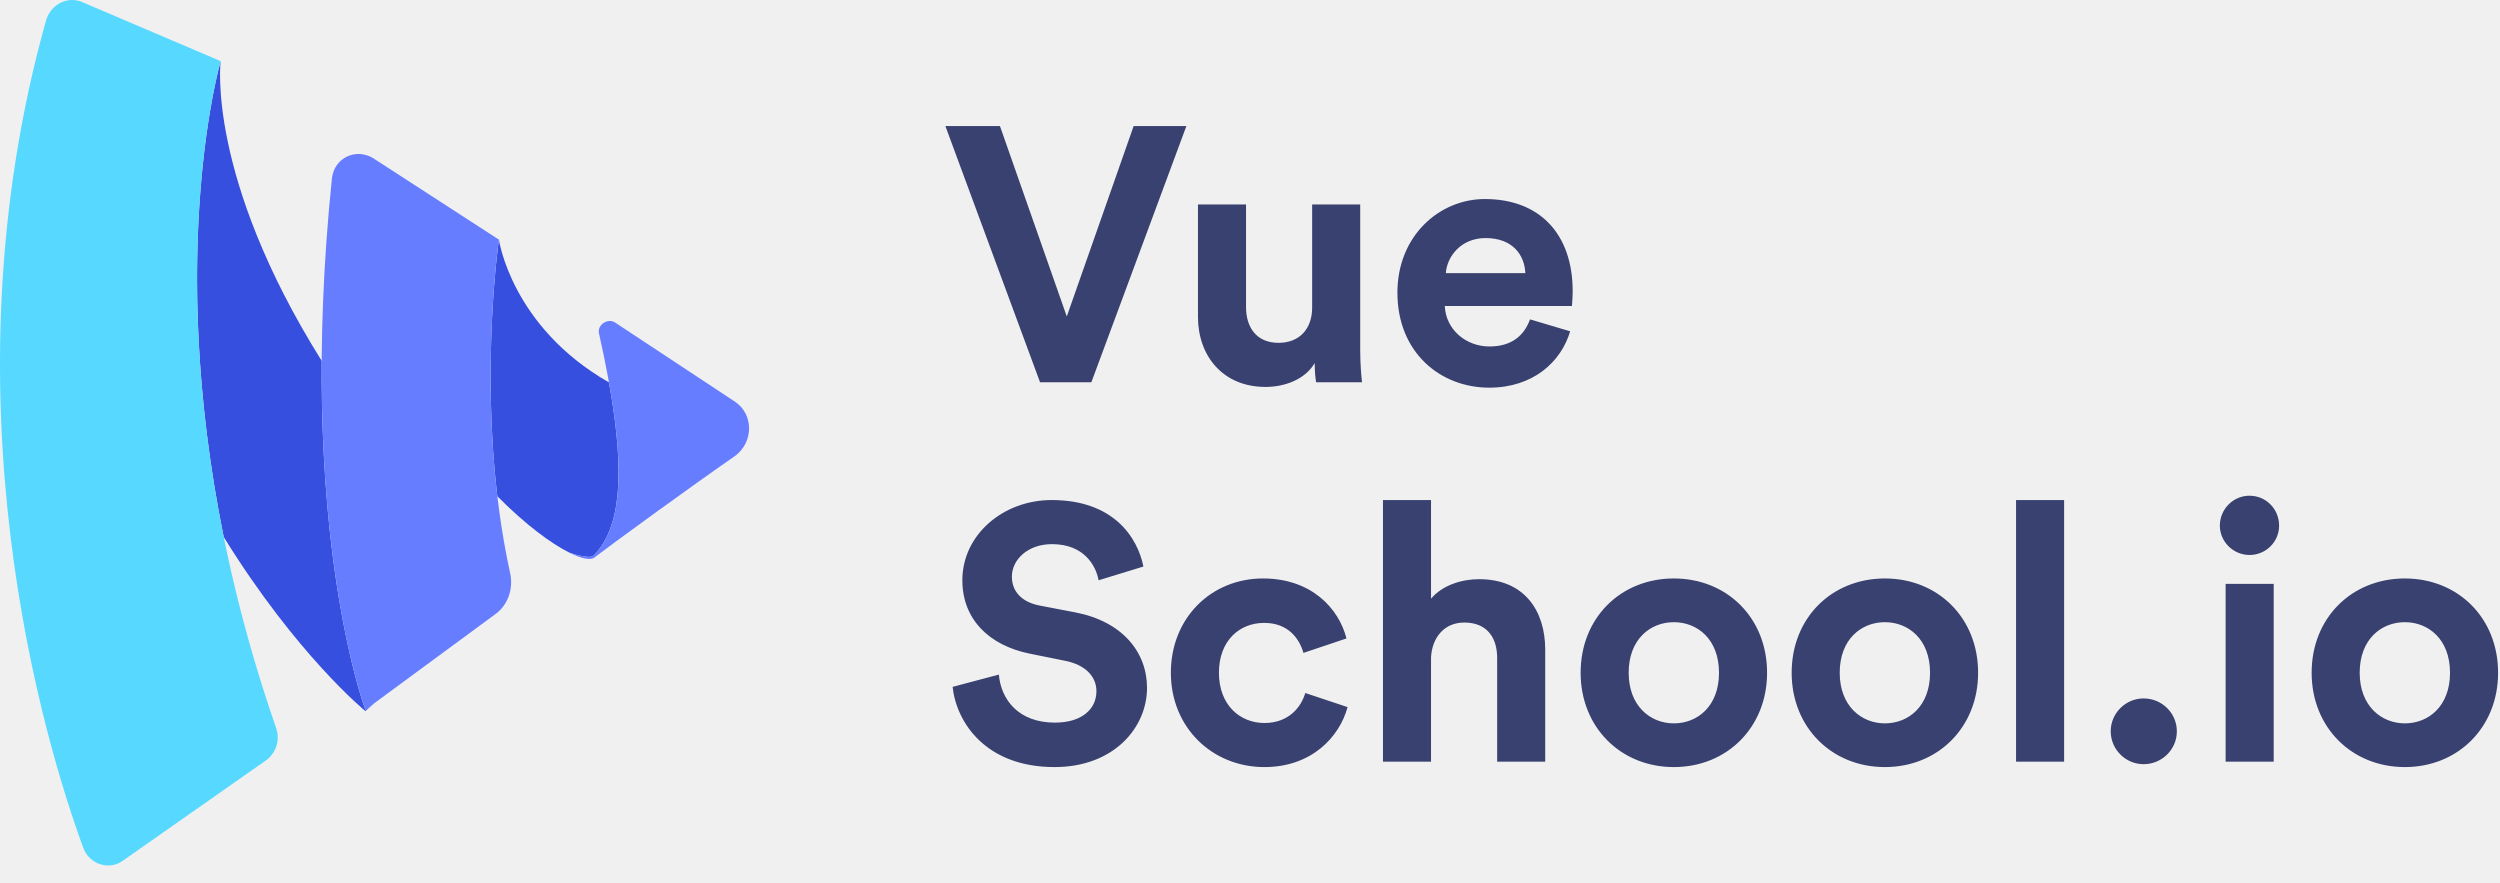
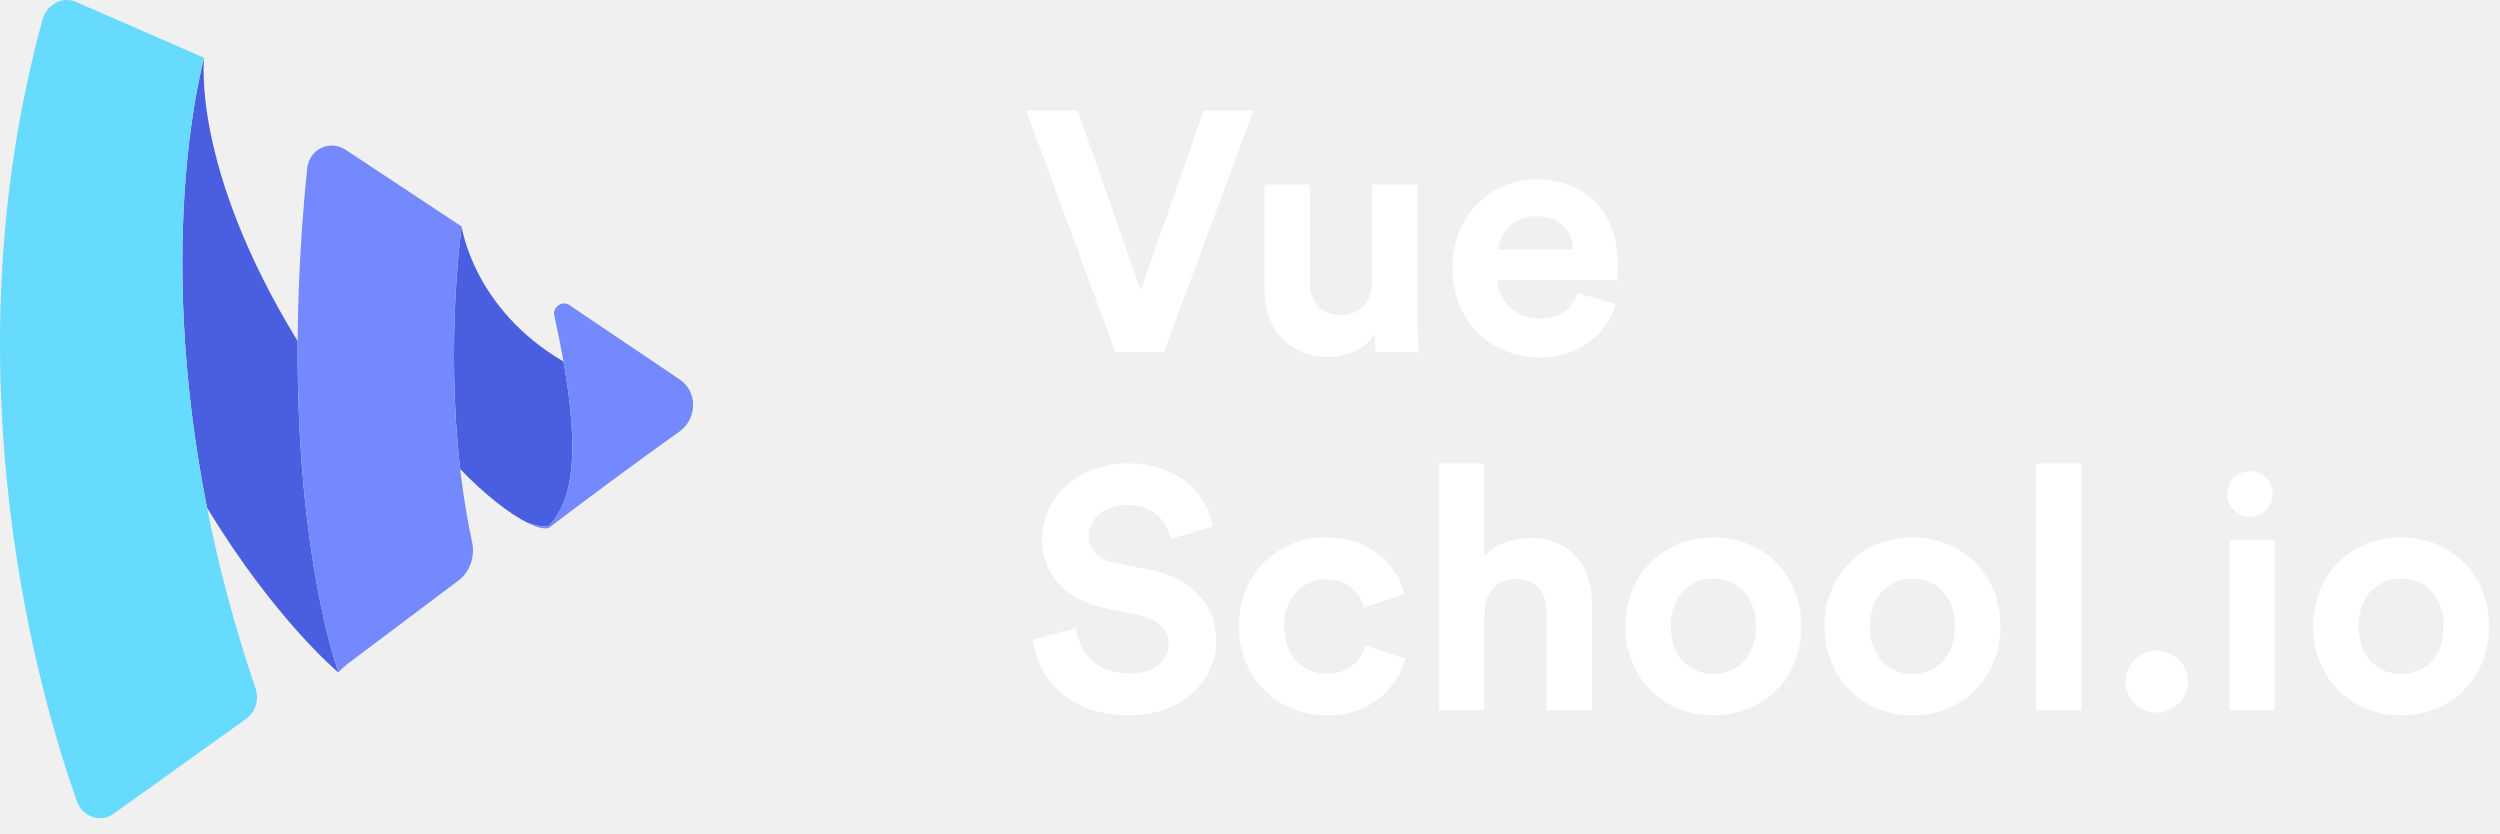
- <svg xmlns="http://www.w3.org/2000/svg" width="119" height="42" viewBox="0 0 119 42">
+ <svg xmlns="http://www.w3.org/2000/svg" width="120" height="40" viewBox="0 0 120 40">
  <g fill="none" fill-rule="evenodd">
    <g fill-rule="nonzero">
      <g>
-         <g>
-           <path fill="#364FDE" d="M10.648 25.558C7.883 11.884 10.503 2.91 10.503 2.91s-.701 5.463 4.81 14.267c-.07 10.915 2.078 16.609 2.078 16.609l.442-.325-.442.385s-3.267-2.667-6.743-8.288zM23.674 23.622c1.322 1.332 2.555 2.254 3.447 2.692l-.016-.008s1 .36 1.177.12c1.22-1.292 1.519-3.699.705-8.223-4.65-2.656-5.238-6.796-5.238-6.796s-.838 5.748-.075 12.215z" transform="translate(-30 -19) translate(30 19)" />
-           <path fill="#56D8FF" d="M10.503 2.91s-3.827 13.104 2.65 31.773c.176.539 0 1.137-.472 1.496l-6.829 4.787c-.648.479-1.59.18-1.884-.598C2.143 35.4-2.86 18.946 2.202.935c.235-.718 1-1.137 1.707-.837l6.594 2.812z" transform="translate(-30 -19) translate(30 19)" />
-           <path fill="#667DFF" d="M23.573 29.238l-6.182 4.548s-3.297-8.736-1.59-25.311c.118-.958 1.119-1.436 1.943-.958l6.005 3.89s-1.177 8.078.53 15.857c.177.777-.118 1.555-.706 1.974zM34.994 19.126l-5.711-3.77c-.353-.24-.883.12-.765.539 1.354 6.043 1.177 9.035-.236 10.53-.176.24-1.177-.119-1.177-.119.942.479 1.177.24 1.177.24.942-.719 4.474-3.292 6.712-4.847.883-.658.883-1.975 0-2.573z" transform="translate(-30 -19) translate(30 19)" />
+         <g opacity=".9">
+           <g>
+             <path fill="#364FDE" d="M9.936 24.365C7.355 11.329 9.8 2.775 9.8 2.775s-.654 5.207 4.488 13.6c-.066 10.405 1.939 15.833 1.939 15.833l.412-.31-.412.367s-3.049-2.543-6.291-7.9zM22.09 22.519c1.233 1.27 2.384 2.148 3.215 2.566l-.014-.007s.933.342 1.098.114c1.139-1.232 1.417-3.526.658-7.84-4.34-2.531-4.887-6.478-4.887-6.478s-.782 5.48-.07 11.645z" transform="translate(-30, -19) translate(30, 19)" />
+             <path fill="#56D8FF" d="M9.8 2.774s-3.57 12.492 2.472 30.29c.165.513 0 1.083-.44 1.426L5.46 39.053c-.604.456-1.483.171-1.757-.57C2 33.748-2.67 18.06 2.055.892c.22-.685.933-1.084 1.593-.799L9.8 2.774z" transform="translate(-30, -19) translate(30, 19)" />
+             <path fill="#667DFF" d="M21.995 27.873l-5.768 4.335S13.15 23.88 14.744 8.079c.11-.913 1.043-1.369 1.813-.913l5.602 3.708s-1.098 7.7.495 15.116c.165.742-.11 1.483-.66 1.883zM32.651 18.233l-5.328-3.594c-.33-.228-.824.114-.714.513 1.263 5.762 1.099 8.614-.22 10.04-.165.228-1.098-.114-1.098-.114.878.456 1.098.228 1.098.228.88-.685 4.175-3.138 6.262-4.62.824-.628.824-1.883 0-2.453z" transform="translate(-30, -19) translate(30, 19)" />
+           </g>
        </g>
-         <path fill="#38416F" d="M51.949 18.195L56.472 6h-2.51l-3.183 9.064L47.597 6H45l4.506 12.195h2.443zm8.29.223c.895 0 1.875-.344 2.34-1.135 0 .344.034.74.068.912h2.185c-.035-.293-.086-.877-.086-1.53V9.731h-2.288v4.92c0 .98-.585 1.668-1.6 1.668-1.066 0-1.547-.757-1.547-1.703V9.732h-2.288v5.35c0 1.84 1.17 3.336 3.216 3.336zm10.647.035c2.081 0 3.423-1.221 3.853-2.683l-1.91-.568c-.274.757-.86 1.29-1.926 1.29-1.135 0-2.08-.808-2.132-1.926h6.054c0-.035.034-.379.034-.706 0-2.717-1.565-4.386-4.18-4.386-2.166 0-4.162 1.755-4.162 4.455 0 2.855 2.047 4.524 4.37 4.524zM72.606 13h-3.784c.052-.774.705-1.668 1.892-1.668 1.307 0 1.858.826 1.892 1.668zM50.194 36.513c2.838 0 4.404-1.892 4.404-3.767 0-1.72-1.187-3.165-3.406-3.595l-1.703-.326c-.894-.172-1.324-.706-1.324-1.376 0-.809.757-1.548 1.909-1.548 1.548 0 2.098 1.049 2.219 1.72l2.133-.654c-.276-1.376-1.41-3.165-4.37-3.165-2.304 0-4.248 1.651-4.248 3.819 0 1.84 1.256 3.096 3.2 3.491l1.702.344c.946.19 1.48.74 1.48 1.445 0 .86-.706 1.496-1.978 1.496-1.72 0-2.563-1.083-2.666-2.287l-2.202.585c.19 1.737 1.617 3.818 4.85 3.818zm9.994 0c2.253 0 3.577-1.445 3.956-2.855l-2.013-.671c-.189.654-.774 1.428-1.943 1.428-1.17 0-2.167-.86-2.167-2.391 0-1.531.98-2.374 2.15-2.374 1.135 0 1.668.723 1.874 1.428l2.047-.688c-.361-1.428-1.668-2.855-3.973-2.855-2.46 0-4.386 1.874-4.386 4.489 0 2.597 1.96 4.489 4.455 4.489zm7.929-.258v-4.97c.052-.93.62-1.652 1.582-1.652 1.101 0 1.566.74 1.566 1.686v4.936h2.287v-5.332c0-1.858-.997-3.354-3.147-3.354-.809 0-1.738.275-2.288.929v-4.696h-2.288v12.453h2.288zm11.558.258c2.529 0 4.438-1.892 4.438-4.49 0-2.614-1.91-4.488-4.438-4.488-2.528 0-4.437 1.874-4.437 4.489 0 2.597 1.91 4.489 4.437 4.489zm0-2.081c-1.118 0-2.15-.826-2.15-2.408 0-1.6 1.032-2.408 2.15-2.408 1.118 0 2.15.808 2.15 2.408 0 1.6-1.032 2.408-2.15 2.408zm10.045 2.081c2.529 0 4.438-1.892 4.438-4.49 0-2.614-1.91-4.488-4.438-4.488-2.528 0-4.437 1.874-4.437 4.489 0 2.597 1.909 4.489 4.437 4.489zm0-2.081c-1.118 0-2.15-.826-2.15-2.408 0-1.6 1.032-2.408 2.15-2.408 1.118 0 2.15.808 2.15 2.408 0 1.6-1.032 2.408-2.15 2.408zm8.532 1.823V23.802h-2.288v12.453h2.288zm3.784.12c.877 0 1.582-.705 1.582-1.565s-.705-1.565-1.582-1.565c-.86 0-1.566.705-1.566 1.565s.706 1.565 1.566 1.565zm5.04-9.958c.79 0 1.41-.637 1.41-1.394 0-.79-.62-1.427-1.41-1.427-.775 0-1.411.636-1.411 1.427 0 .757.636 1.394 1.41 1.394zm1.152 9.838v-8.462h-2.288v8.462h2.288zm6.243.258c2.529 0 4.438-1.892 4.438-4.49 0-2.614-1.91-4.488-4.438-4.488-2.528 0-4.437 1.874-4.437 4.489 0 2.597 1.909 4.489 4.437 4.489zm0-2.081c-1.118 0-2.15-.826-2.15-2.408 0-1.6 1.032-2.408 2.15-2.408 1.118 0 2.15.808 2.15 2.408 0 1.6-1.032 2.408-2.15 2.408z" transform="translate(-30 -19) translate(30 19)" />
+         <path fill="#FFF" d="M54.753 13.93l-3.028-8.623h-2.47l4.287 11.602h2.323L60.17 5.307H57.78l-3.027 8.624zm11.29 2.98h2.079l-.016-.148c-.028-.276-.06-.697-.065-1.167l-.001-6.737h-2.176v4.68c0 .933-.557 1.587-1.522 1.587-1.015 0-1.473-.72-1.473-1.62V8.858h-2.176v5.09c0 1.75 1.112 3.174 3.06 3.174.85 0 1.783-.327 2.225-1.08 0 .327.033.703.066.867zm5.875-4.943c.05-.736.671-1.587 1.8-1.587 1.244 0 1.767.785 1.8 1.587h-3.6zm3.813 2.095c-.262.72-.818 1.227-1.833 1.227-1.08 0-1.98-.769-2.029-1.833h5.76l.024-.366c.005-.095.009-.2.009-.305 0-2.585-1.49-4.172-3.977-4.172-2.061 0-3.96 1.669-3.96 4.238 0 2.716 1.948 4.304 4.157 4.304 1.98 0 3.256-1.162 3.665-2.553l-1.816-.54zM58.22 25.255c-.261-1.31-1.341-3.011-4.156-3.011-2.192 0-4.041 1.57-4.041 3.632 0 1.751 1.194 2.946 3.043 3.322l1.62.327c.9.18 1.408.704 1.408 1.375 0 .818-.671 1.424-1.882 1.424-1.637 0-2.438-1.031-2.537-2.177l-2.094.557c.18 1.652 1.538 3.632 4.614 3.632 2.7 0 4.19-1.8 4.19-3.583 0-1.637-1.13-3.011-3.24-3.42l-1.62-.311c-.851-.164-1.26-.671-1.26-1.31 0-.768.72-1.472 1.816-1.472 1.473 0 1.996.998 2.11 1.636l2.03-.621zm5.466 2.552c1.08 0 1.588.688 1.784 1.358l1.947-.654c-.343-1.358-1.587-2.716-3.78-2.716-2.34 0-4.173 1.783-4.173 4.27 0 2.471 1.866 4.271 4.239 4.271 2.143 0 3.403-1.374 3.763-2.716l-1.914-.638c-.18.622-.737 1.358-1.85 1.358-1.112 0-2.061-.818-2.061-2.275 0-1.456.933-2.258 2.045-2.258zm7.56 1.555c.05-.884.59-1.571 1.506-1.571 1.047 0 1.489.704 1.489 1.604v4.696h2.176v-5.073c0-1.767-.949-3.19-2.994-3.19-.77 0-1.653.261-2.177.883v-4.467h-2.176V34.09h2.176v-4.73zm10.997 2.994c-1.064 0-2.046-.785-2.046-2.29 0-1.522.982-2.291 2.046-2.291 1.063 0 2.045.769 2.045 2.29 0 1.522-.982 2.291-2.045 2.291zm0-6.561c-2.406 0-4.222 1.783-4.222 4.27 0 2.471 1.816 4.271 4.222 4.271 2.405 0 4.221-1.8 4.221-4.27 0-2.488-1.816-4.271-4.221-4.271zm9.556 6.561c-1.064 0-2.045-.785-2.045-2.29 0-1.522.981-2.291 2.045-2.291s2.045.769 2.045 2.29c0 1.522-.981 2.291-2.045 2.291zm0-6.561c-2.405 0-4.222 1.783-4.222 4.27 0 2.471 1.817 4.271 4.222 4.271 2.405 0 4.222-1.8 4.222-4.27 0-2.488-1.817-4.271-4.222-4.271zm8.116 8.296V22.244H97.74V34.09h2.176zm15.339-1.735c-1.064 0-2.046-.785-2.046-2.29 0-1.522.982-2.291 2.046-2.291 1.063 0 2.045.769 2.045 2.29 0 1.522-.982 2.291-2.045 2.291zm0-6.561c-2.406 0-4.222 1.783-4.222 4.27 0 2.471 1.816 4.271 4.222 4.271 2.405 0 4.221-1.8 4.221-4.27 0-2.488-1.816-4.271-4.221-4.271zm-6.066 8.296v-8.182h-2.176v8.182h2.176zm-2.28-10.386c0-.599.489-1.09 1.085-1.09.608 0 1.097.491 1.097 1.09 0 .6-.489 1.091-1.097 1.091-.596 0-1.085-.491-1.085-1.09zm-4.882 9.011c0-.818.671-1.489 1.49-1.489.834 0 1.505.671 1.505 1.49 0 .818-.671 1.488-1.506 1.488-.818 0-1.489-.67-1.489-1.489z" transform="translate(-30, -19) translate(30, 19)" />
      </g>
    </g>
  </g>
</svg>
